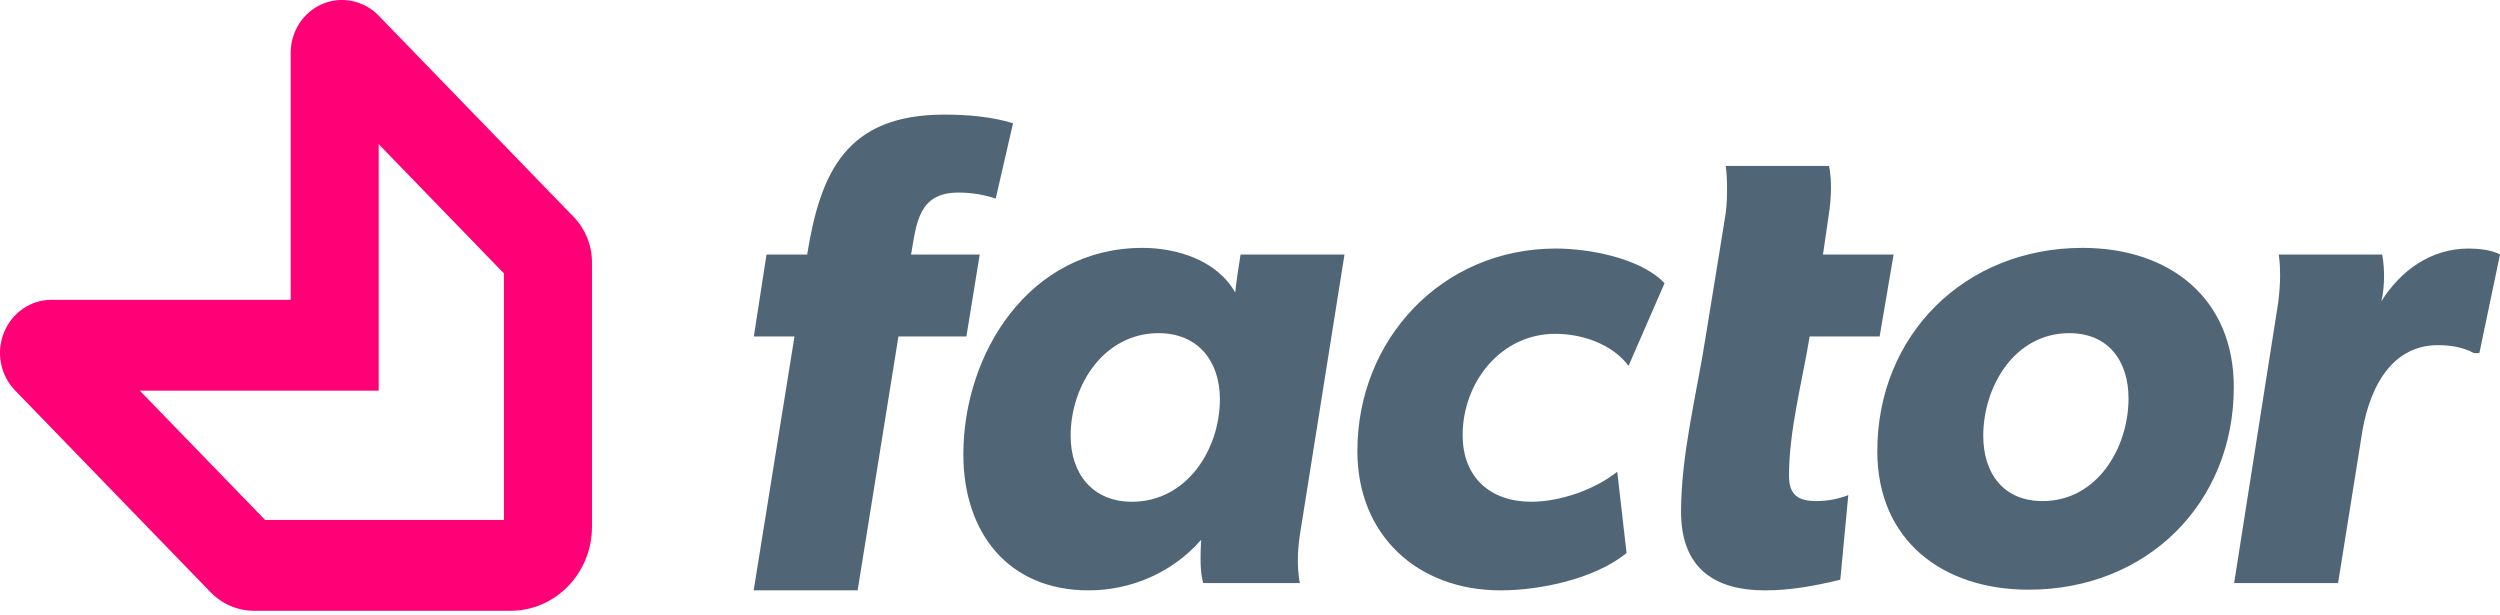
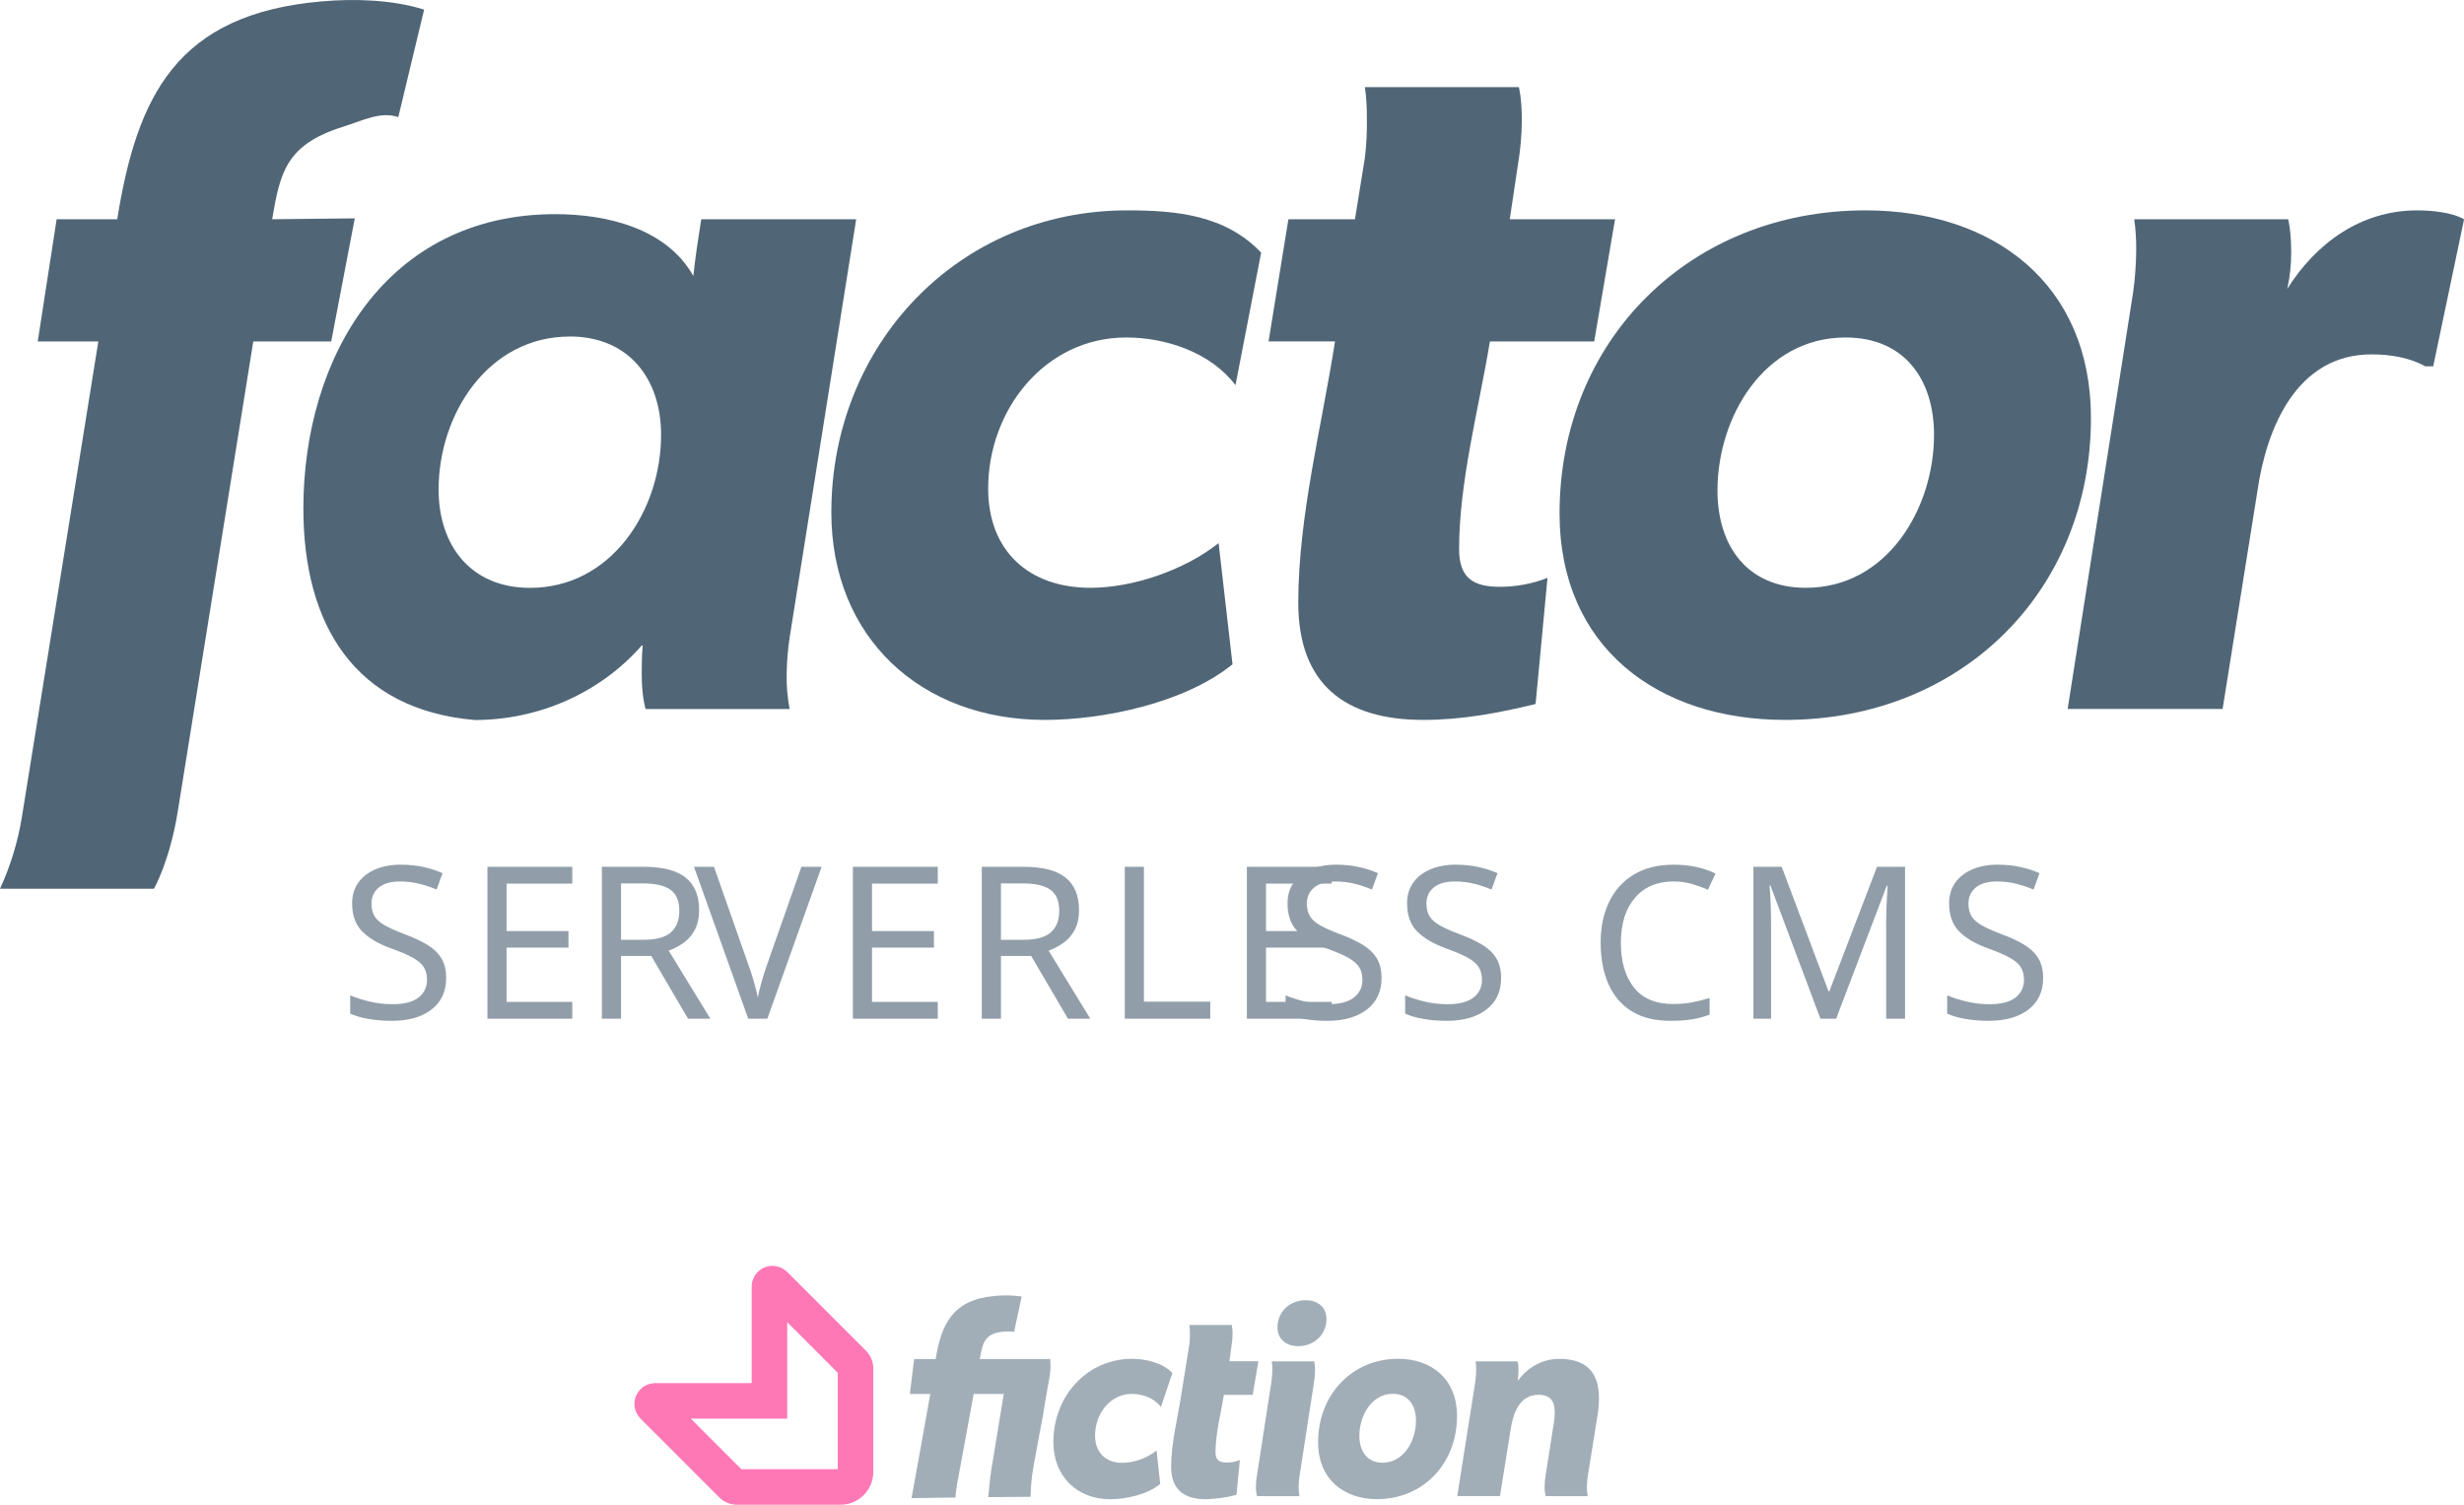
- <svg xmlns="http://www.w3.org/2000/svg" width="500" height="123" viewBox="0 0 500 123" fill="none">
-   <path d="M102.117 122.16H50.871C47.546 122.16 44.415 120.826 42.063 118.392L3.017 78.088C0.065 75.049 -0.807 70.503 0.785 66.529C2.384 62.547 6.109 59.968 10.287 59.968H58.134V10.588C58.134 6.29 60.626 2.446 64.477 0.796C68.269 -0.834 72.786 0.094 75.684 3.085L114.75 43.403C117.102 45.844 118.395 49.069 118.395 52.494V105.368C118.388 114.63 111.092 122.16 102.117 122.16ZM53.017 103.992H100.791V54.687L75.738 28.831V78.136H27.964L53.017 103.992Z" fill="#FF0076" />
-   <path d="M247.043 58.503C243.445 52.107 235.449 49.575 228.519 49.575C205.864 49.575 192.671 70.63 192.671 90.887C192.671 106.479 201.6 118.073 217.725 118.073C226.254 118.073 234.516 114.475 240.113 108.078H240.247C240.113 109.544 240.113 110.877 240.113 111.943C240.113 115.008 240.646 116.607 240.646 116.607H259.97C259.97 116.607 259.57 114.875 259.57 111.943C259.57 110.61 259.703 108.878 259.97 107.012L268.899 50.907H248.109C247.709 53.439 247.31 55.971 247.043 58.503ZM243.978 79.826C243.978 89.954 237.315 100.349 226.387 100.349C218.524 100.349 214.127 94.752 214.127 87.155C214.127 77.027 220.79 66.632 231.718 66.632C239.58 66.632 243.978 72.23 243.978 79.826Z" fill="#506677" />
-   <path d="M332.91 56.638C328.112 51.574 317.718 49.708 311.188 49.708C288.399 49.708 271.474 67.832 271.474 90.221C271.474 107.012 283.468 118.073 300.127 118.073C307.989 118.073 318.917 115.808 325.314 110.61L323.448 94.352C318.917 97.95 311.987 100.349 306.257 100.349C297.994 100.349 292.53 95.418 292.53 87.022C292.53 76.494 300.127 66.766 311.054 66.766C316.385 66.766 322.382 68.765 325.714 73.162L332.91 56.638Z" fill="#506677" />
-   <path d="M446.759 77.427C446.759 59.436 433.699 49.575 416.508 49.575C392.92 49.575 375.462 67.032 375.462 90.221C375.462 108.211 388.656 117.94 405.714 117.94C429.435 117.94 446.759 100.615 446.759 77.427ZM425.703 79.692C425.703 89.554 419.44 100.215 408.512 100.215C400.649 100.215 396.651 94.618 396.651 87.155C396.651 77.294 402.915 66.632 413.843 66.632C421.705 66.632 425.703 72.23 425.703 79.692Z" fill="#506677" />
-   <path d="M500 50.907C498.401 49.974 495.602 49.708 493.737 49.708C486.14 49.708 480.143 54.105 476.279 60.236C476.679 58.637 476.812 56.638 476.812 55.305C476.812 52.373 476.412 50.907 476.412 50.907H455.756C455.756 50.907 456.022 52.506 456.022 55.038C456.022 56.638 455.889 58.637 455.623 60.636L446.827 116.607H467.616L472.281 87.422C473.48 79.026 477.478 69.031 487.606 69.031C490.005 69.031 492.67 69.431 494.803 70.63H495.869L500 50.907Z" fill="#506677" />
-   <path d="M179.687 67.299H193.28L195.945 50.907H182.219C183.285 44.644 183.685 38.514 191.681 38.514C194.213 38.514 196.745 38.913 199.143 39.713L202.608 24.654C198.344 23.321 193.413 22.921 188.882 22.921C169.292 22.921 164.095 34.382 161.429 50.907H153.3L150.768 67.299H158.897L150.735 118.073H171.528L179.687 67.299Z" fill="#506677" />
-   <path d="M365.663 43.578C366.063 41.179 366.196 39.18 366.196 37.581C366.196 34.649 365.796 33.183 365.796 33.183H345.14C345.14 33.183 345.407 34.782 345.407 37.314C345.407 38.913 345.407 40.646 345.14 42.645L343.807 50.907L341.142 67.299C339.41 78.493 336.211 90.754 336.211 102.348C336.211 113.275 342.475 118.073 353.003 118.073C358.2 118.073 363.131 117.14 368.062 115.941L369.661 99.016C367.662 99.816 365.397 100.215 363.264 100.215C359.666 100.215 357.8 99.016 357.8 95.151C357.8 86.089 360.466 76.228 361.932 67.299H375.925L378.723 50.907H364.597L365.663 43.578Z" fill="#506677" />
+ <svg xmlns="http://www.w3.org/2000/svg" id="Layer_1" data-name="Layer 1" viewBox="0 0 1260.69 769.88">
+   <defs>
+     <style>.cls-1{opacity:0.53;}.cls-2,.cls-4{fill:#506677;}.cls-3{fill:#ff0076;}.cls-4{opacity:0.63;font-size:108.84px;font-family:Gibson-Light, Gibson;font-weight:300;letter-spacing:0.05em;}.cls-5{letter-spacing:0.03em;}.cls-6{letter-spacing:0.04em;}.cls-7{letter-spacing:0.05em;}</style>
+   </defs>
+   <g class="cls-1">
+     <path class="cls-2" d="M701.13,801c-3.38-4.61-9.47-6.72-14.88-6.72-11.11,0-18.82,10.22-18.82,21.29,0,8.82,5.55,14,14,14a29.66,29.66,0,0,0,17.46-6.31l1.89,17.08c-6.49,5.46-17.59,7.84-25.58,7.84-16.92,0-29.1-11.62-29.1-29.29,0-23.52,17.23-42.56,40.34-42.56,6.64,0,15.69,2,20.56,7.28Z" transform="translate(-107.15 -81.1)" />
+     <path class="cls-2" d="M736.17,777.58H751l-2.94,17.22h-14.7c-1.54,9.38-4.3,19.75-4.3,29.29,0,4.06,2,5.31,5.73,5.31a18.37,18.37,0,0,0,6.72-1.25l-1.72,17.78A66.5,66.5,0,0,1,724,848.17c-11.07,0-17.65-5-17.65-16.52,0-12.18,3.36-25.06,5.17-36.83l2.76-17.23h0l1.4-8.68a40.32,40.32,0,0,0,.27-5.6,29.61,29.61,0,0,0-.27-4.31h21.7a19.66,19.66,0,0,1,.4,4.59,38,38,0,0,1-.56,6.31Z" transform="translate(-107.15 -81.1)" />
+     <path class="cls-2" d="M750.3,846.6a17.24,17.24,0,0,1-.56-4.9,34.78,34.78,0,0,1,.56-6l7.42-48a45.89,45.89,0,0,0,.42-5.74,29.62,29.62,0,0,0-.28-4.31h21.7a19,19,0,0,1,.42,4.63,37.91,37.91,0,0,1-.56,6.29l-7.41,48a37.28,37.28,0,0,0-.42,5.17,23.74,23.74,0,0,0,.42,4.9Zm21.11-76.73c-5.89,0-10.64-3.36-10.64-9.66,0-8.12,6.43-13.86,14.42-13.86,6,0,10.64,3.36,10.64,9.65,0,8-6.41,13.87-14.42,13.87" transform="translate(-107.15 -81.1)" />
+     <path class="cls-2" d="M811.69,848.14c-17,0-30.15-10.22-30.15-29.12,0-24.36,17.41-42.7,40.94-42.7,17.14,0,30.15,10.33,30.15,29.29,0,24.31-17.26,42.53-40.94,42.53m8.11-53.91c-10.9,0-17.14,11.2-17.14,21.54,0,7.84,4,13.72,11.82,13.72,10.9,0,17.15-11.2,17.15-21.53,0-7.84-4-13.72-11.81-13.72Z" transform="translate(-107.15 -81.1)" />
+     <path class="cls-2" d="M898,846.6a17.24,17.24,0,0,1-.56-4.9,34.78,34.78,0,0,1,.56-6l3.92-25.06a38.89,38.89,0,0,0,.7-6.89c0-5.75-2.24-9-8.26-9-9.8,0-13,9.38-14.29,17.64l-5.46,34.17H852.75L862,787.94a46.88,46.88,0,0,0,.42-6,29.62,29.62,0,0,0-.28-4.31h21.54a20,20,0,0,1,.42,4.63,37.41,37.41,0,0,1-.42,5.17h.14c5-6.72,12.46-11.07,21-11.07,13.71,0,20.44,6.59,20.44,20.16a55.25,55.25,0,0,1-.86,9.52l-4.91,30.53a40.64,40.64,0,0,0-.42,5.17,25.21,25.21,0,0,0,.42,4.9Z" transform="translate(-107.15 -81.1)" />
+     <path class="cls-2" d="M608.48,776.47c1.16-6.82,1.89-12.59,10.3-13.8a25.51,25.51,0,0,1,7.23-.14l3.87-18.06a55.19,55.19,0,0,0-14-.28c-21.24,2-27.13,14.27-30,32.27h-11l-2.22,17.86h10.47s-6.24,34.61-6.66,37.11-2.94,16.19-2.94,16.19l22.59-.32s-.39.14.77-7.12l8.44-45.85h15.38l-6.44,39.3c-.44,2.46-1.49,13.47-1.49,13.47l21.62-.15a104.23,104.23,0,0,1,.75-10.42c.45-4.16,5.67-31.48,5.67-31.48.82-5.18,2.09-12.77,3.22-18.82a34.24,34.24,0,0,0,.45-9.76Z" transform="translate(-107.15 -81.1)" />
+   </g>
+   <g class="cls-1">
+     <path class="cls-3" d="M537.17,851H484.26a12.74,12.74,0,0,1-9.09-3.77l-40.33-40.33a10.62,10.62,0,0,1,7.51-18.12h49.4V739.35a10.58,10.58,0,0,1,6.55-9.79,10.73,10.73,0,0,1,11.57,2.29l40.34,40.33a12.83,12.83,0,0,1,3.76,9.1v52.9A16.82,16.82,0,0,1,537.17,851Zm-50.7-18.18h49.32V783.48l-25.86-25.87v49.33H460.6Z" transform="translate(-107.15 -81.1)" />
+   </g>
+   <path class="cls-2" d="M107.15,535.83a142.63,142.63,0,0,0,11.18-36.59l39.13-243.43h-31l9.66-62.51h31c10.16-63,30.26-105.07,104.69-111.5,16.86-1.46,36.08-.87,52.34,4.21l-13.21,55c-9.15-3-17.49,1.54-28.46,5-29.08,9.18-32,23.38-36.08,47.26l42.27-.45-12.06,63H236.74L198.12,496.19c-4.07,25.41-12.2,39.64-12.2,39.64Z" transform="translate(-107.15 -81.1)" />
+   <path class="cls-2" d="M465.94,193.3h79.27l-34.05,214a140.08,140.08,0,0,0-1.52,18.81,87.31,87.31,0,0,0,1.52,17.78H437.48s-2-6.09-2-17.78c0-4.07,0-9.15.51-14.74h-.51c-21.34,24.39-52.85,38.12-85.37,38.12-61.4-5.24-87.74-48.72-87.74-108.18,0-77.24,42.51-150.64,128.9-150.64,26.43,0,56.92,7.26,70.64,31.65C462.89,212.62,464.41,203,465.94,193.3Zm-67.3,60c-41.67,0-67.08,39.64-67.08,78.26,0,29,16.77,50.32,46.75,50.32,41.67,0,67.08-39.64,67.08-78.27C445.39,274.62,428.62,253.27,398.64,253.27Z" transform="translate(-107.15 -81.1)" />
+   <path class="cls-2" d="M739.28,278.17c-12.7-16.77-35.57-24.39-55.9-24.39-41.67,0-70.64,37.1-70.64,77.25,0,32,20.84,50.82,52.35,50.82,21.85,0,48.27-9.15,65.55-22.87l7.12,62c-24.4,19.82-66.07,28.46-96,28.46-63.53,0-109.26-42.19-109.26-106.22,0-85.38,64.54-154.49,151.44-154.49,24.9,0,50.18,2.33,68.47,21.64Z" transform="translate(-107.15 -81.1)" />
+   <path class="cls-2" d="M879.61,193.3h53.87l-10.67,62.51H869.45c-5.59,34.05-15.76,71.66-15.76,106.21,0,14.74,7.12,19.32,20.84,19.32a67,67,0,0,0,24.39-4.58l-6.1,64.54c-18.8,4.58-37.6,8.14-57.42,8.14-40.15,0-64-18.3-64-60,0-44.22,12.19-91,18.8-133.66h-34l10.16-62.51h34.05l5.08-31.5a146.29,146.29,0,0,0,1-20.33,105.51,105.51,0,0,0-1-15.76h78.77s1.53,5.59,1.53,16.77a139.84,139.84,0,0,1-2,22.87Z" transform="translate(-107.15 -81.1)" />
+   <path class="cls-2" d="M1020.45,449.44c-65.05,0-115.36-37.1-115.36-105.71,0-88.43,66.57-155,156.52-155,65.56,0,115.36,37.61,115.36,106.21C1177,383.37,1110.91,449.44,1020.45,449.44Zm31-195.66c-41.68,0-65.56,40.65-65.56,78.26,0,28.46,15.25,49.81,45.23,49.81,41.67,0,65.56-40.66,65.56-78.27C1096.68,275.12,1081.43,253.78,1051.45,253.78Z" transform="translate(-107.15 -81.1)" />
+   <path class="cls-2" d="M1352.09,268.52H1348c-8.13-4.58-18.29-6.1-27.44-6.1-38.62,0-53.87,38.11-58.44,70.13l-17.79,111.29h-79.28l33.54-213.44a167.56,167.56,0,0,0,1.53-21.34,105.51,105.51,0,0,0-1-15.76h78.77s1.53,5.59,1.53,16.77a84.58,84.58,0,0,1-2,18.81c14.74-23.38,37.61-40.15,66.57-40.15,7.12,0,17.79,1,23.89,4.57Z" transform="translate(-107.15 -81.1)" />
+   <text class="cls-4" transform="translate(173.63 521.21)">SE<tspan class="cls-5" x="123.76" y="0">R</tspan>
+     <tspan x="181.44" y="0">VERLE</tspan>
+     <tspan class="cls-6" x="478.59" y="0">S</tspan>
+     <tspan class="cls-7" x="539.76" y="0">S CMS</tspan>
+   </text>
</svg>
